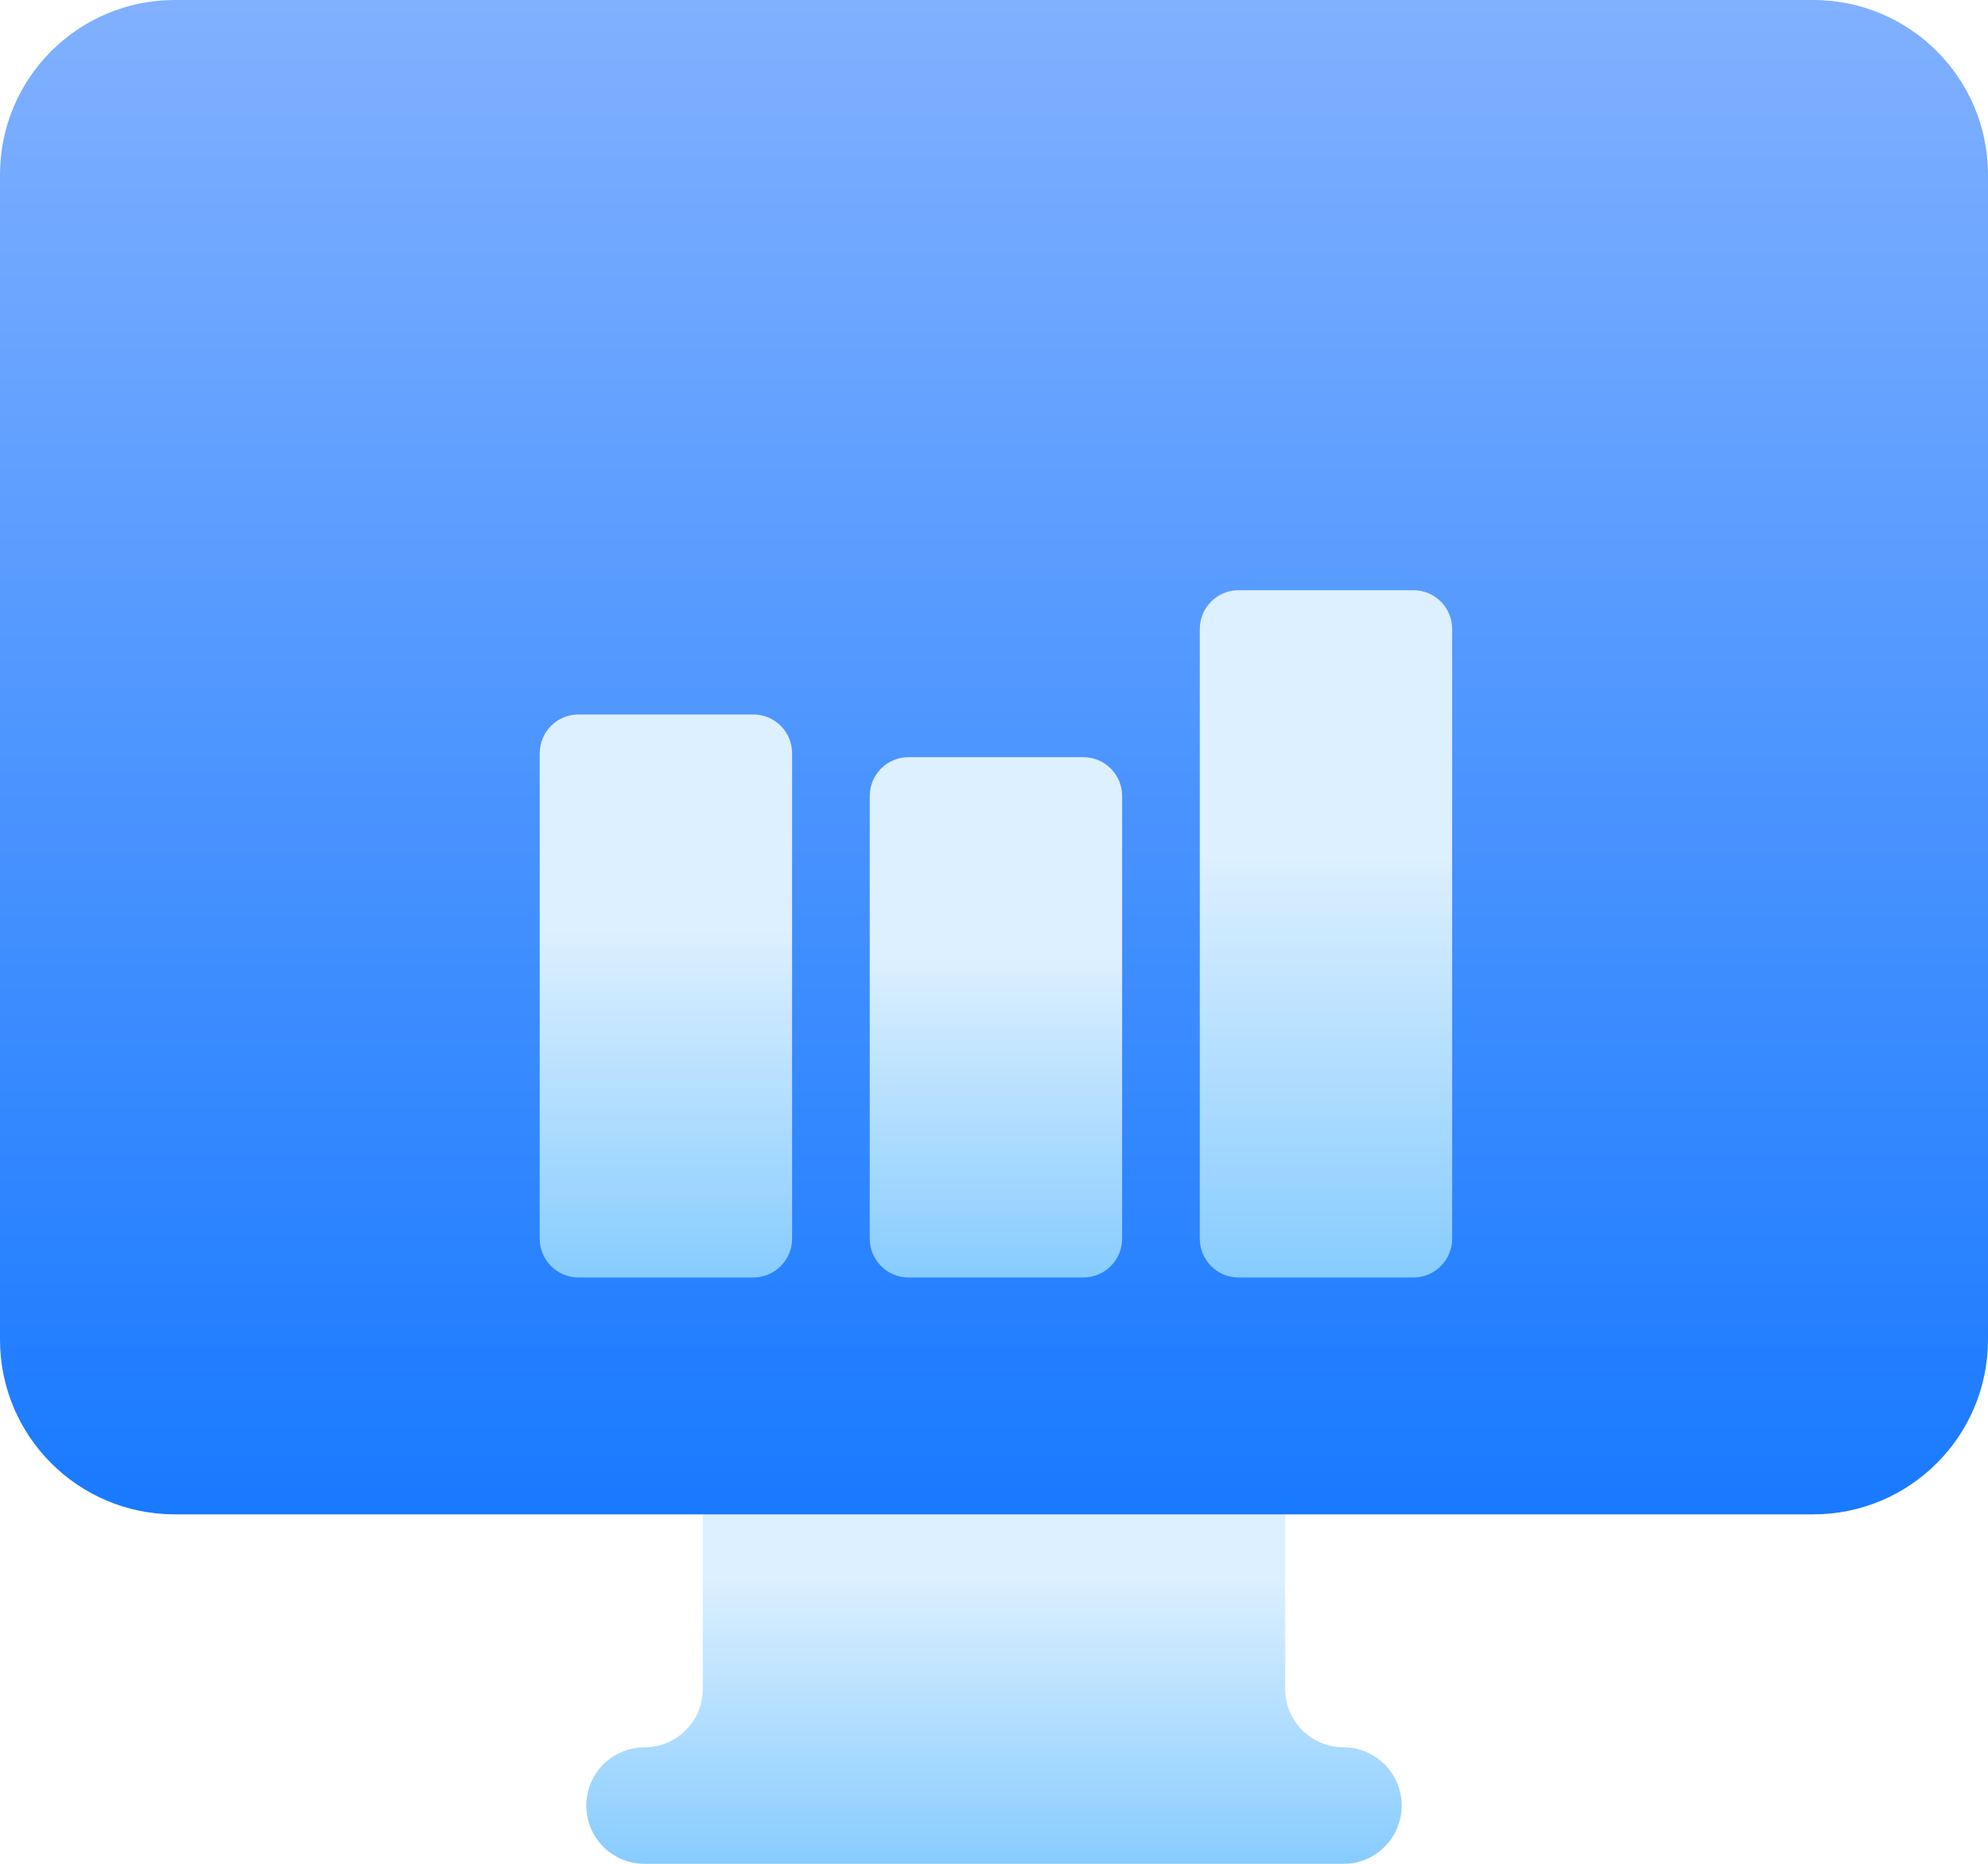
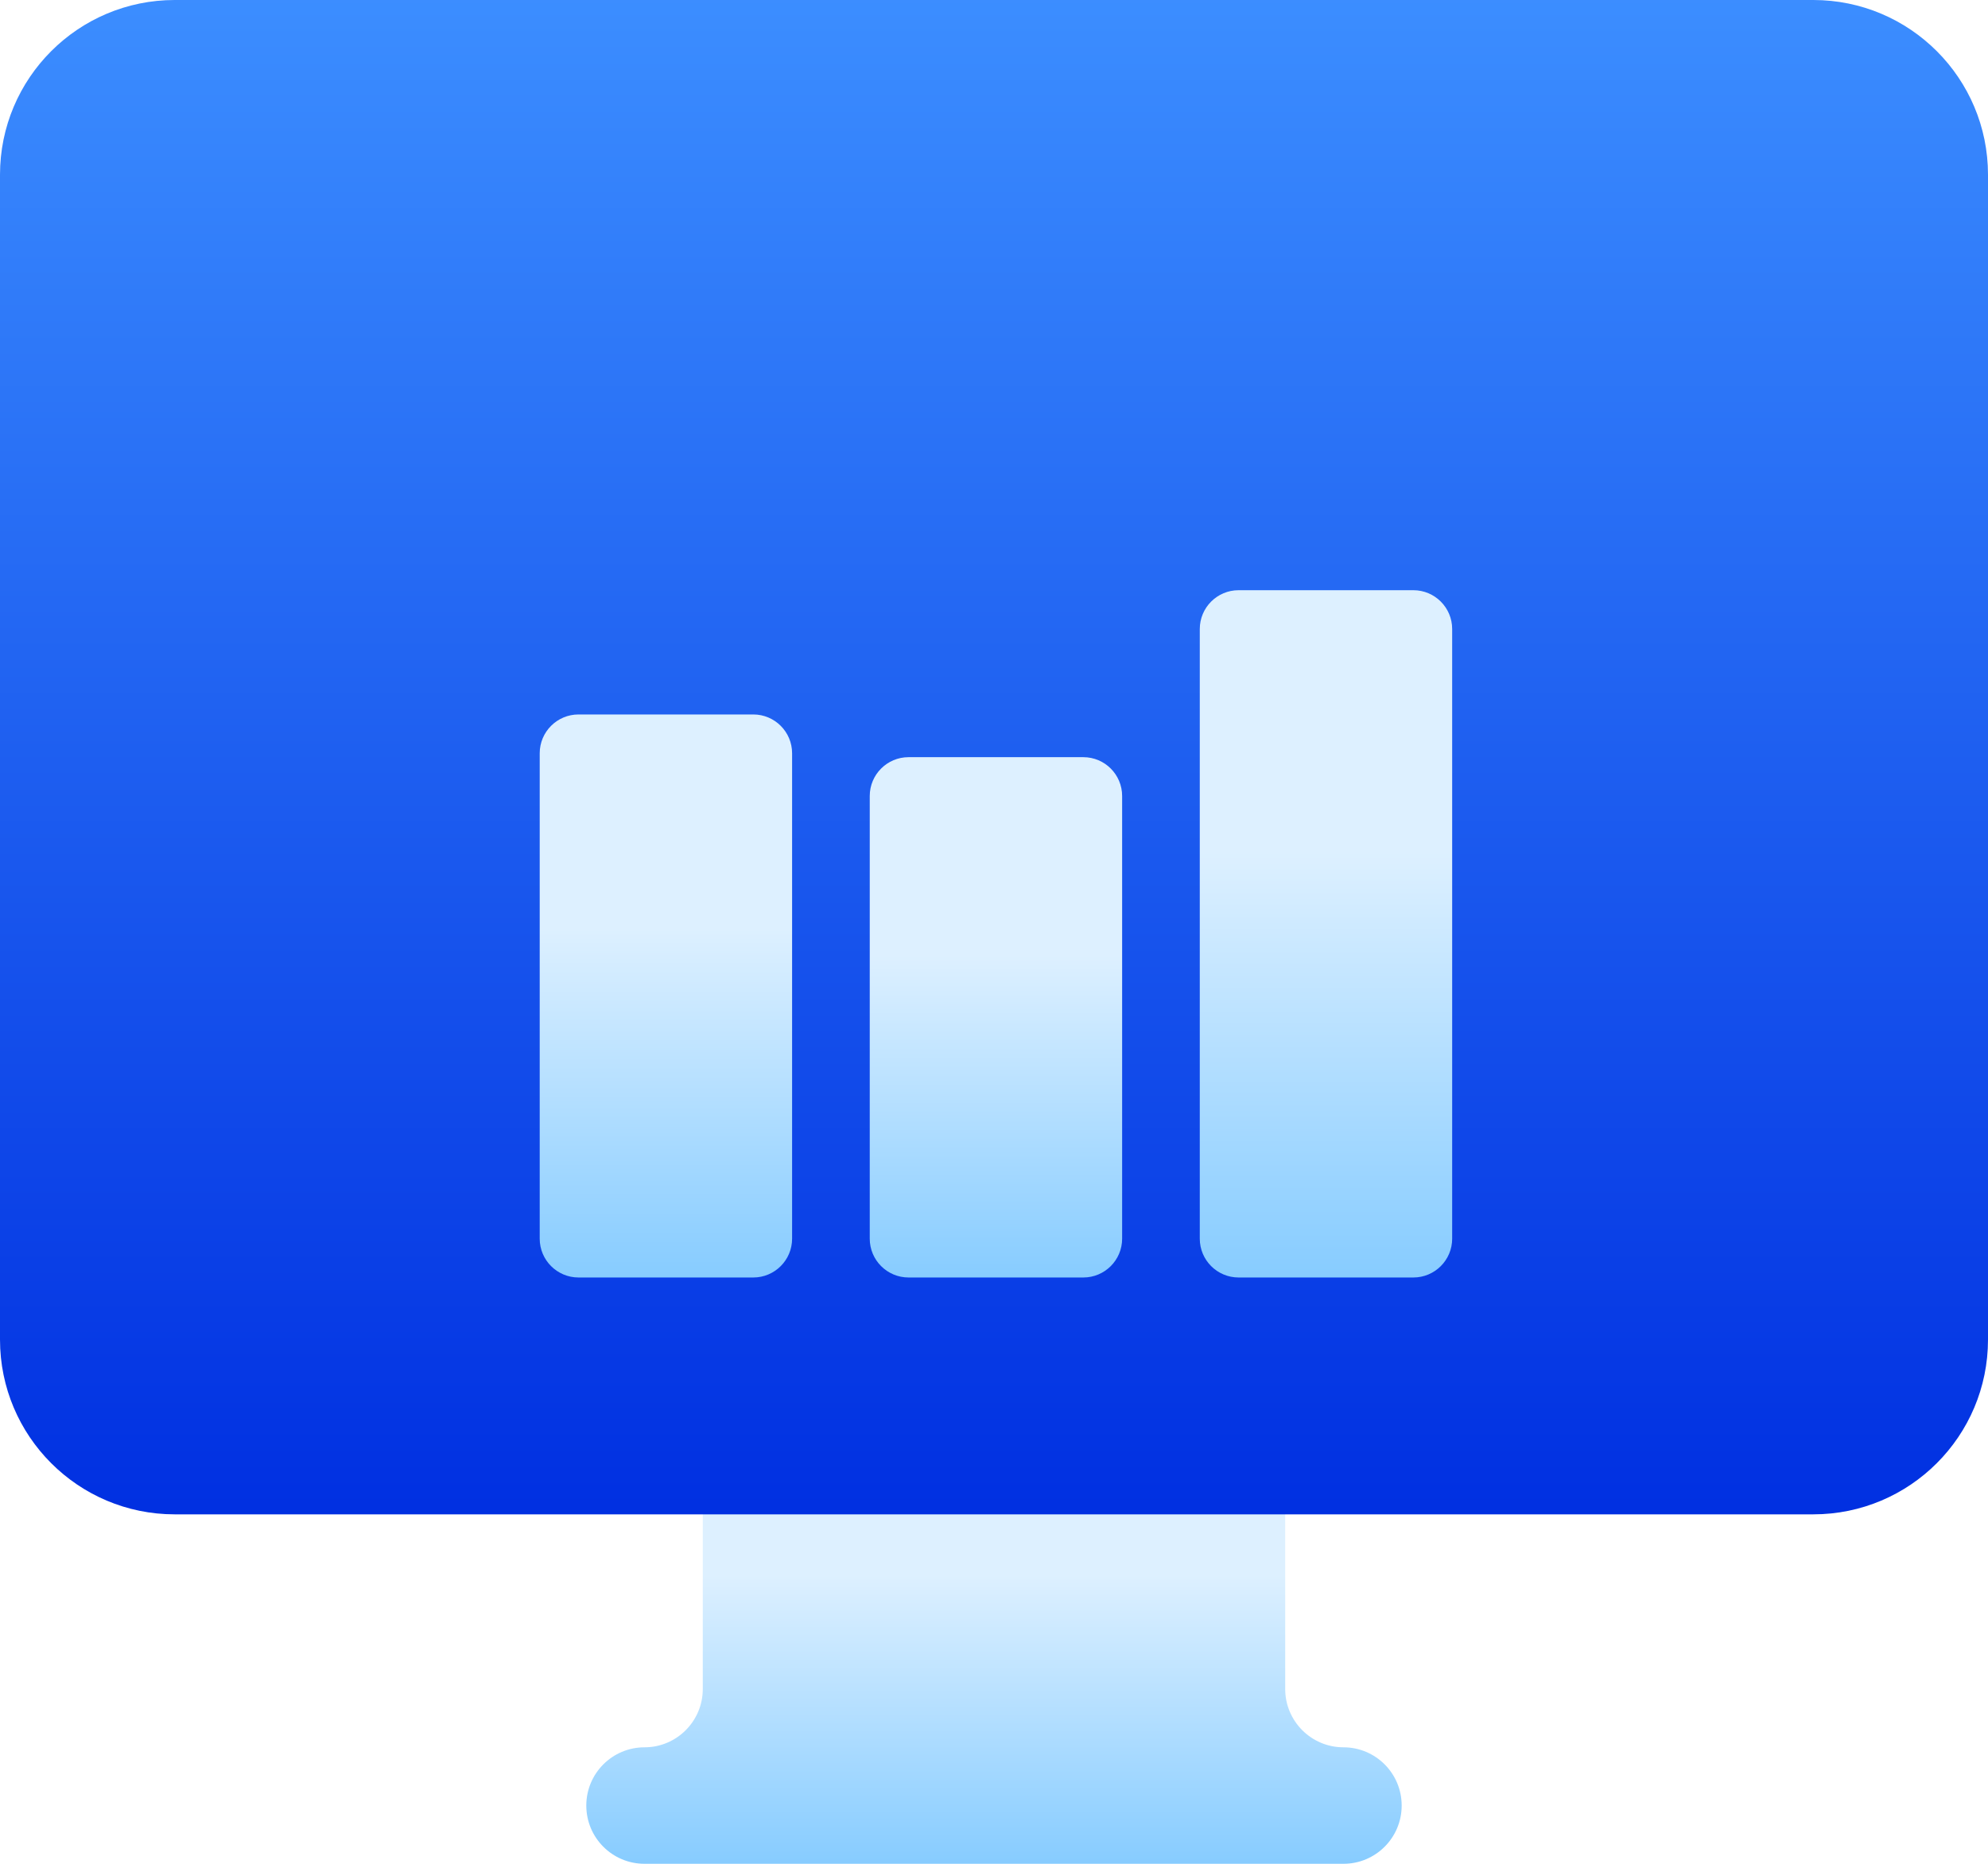
<svg xmlns="http://www.w3.org/2000/svg" viewBox="0 0 720 675">
  <defs>
    <linearGradient id="a" x1="50%" x2="50%" y1="100%" y2="38.054%">
      <stop stop-color="#87CCFF" offset="0" />
      <stop stop-color="#DDF0FF" offset="1" />
    </linearGradient>
    <linearGradient id="b" x1="50%" x2="50%" y2="100%">
-       <stop stop-color="#81B1FF" offset="0" />
-       <stop stop-color="#1879FF" offset="1" />
+       <stop stop-color="#3C8EFF" offset="0" />
+       <stop stop-color="#002FE1" offset="1" />
    </linearGradient>
  </defs>
  <g fill="none" fill-rule="evenodd">
    <path d="M486.56 632.81c-11.618 0-21.094-9.456-21.094-21.094v-84.375c0-11.659-9.434-21.094-21.094-21.094h-168.75c-11.659 0-21.094 9.434-21.094 21.094v84.375c0 11.638-9.475 21.094-21.094 21.094-11.659 0-21.094 9.434-21.094 21.094s9.434 21.094 21.094 21.094h253.12c11.659 0 21.094-9.434 21.094-21.094s-9.434-21.094-21.094-21.094z" fill="url(#a)" fill-rule="nonzero" />
    <rect width="720" height="548.44" rx="63.281" fill="url(#b)" />
    <rect x="195.47" y="258.75" width="91.406" height="203.91" rx="14.062" fill="url(#a)" fill-rule="nonzero" />
    <rect x="315" y="274.22" width="91.406" height="188.44" rx="14.062" fill="url(#a)" fill-rule="nonzero" />
    <rect x="434.53" y="213.75" width="91.406" height="248.91" rx="14.062" fill="url(#a)" fill-rule="nonzero" />
  </g>
</svg>
